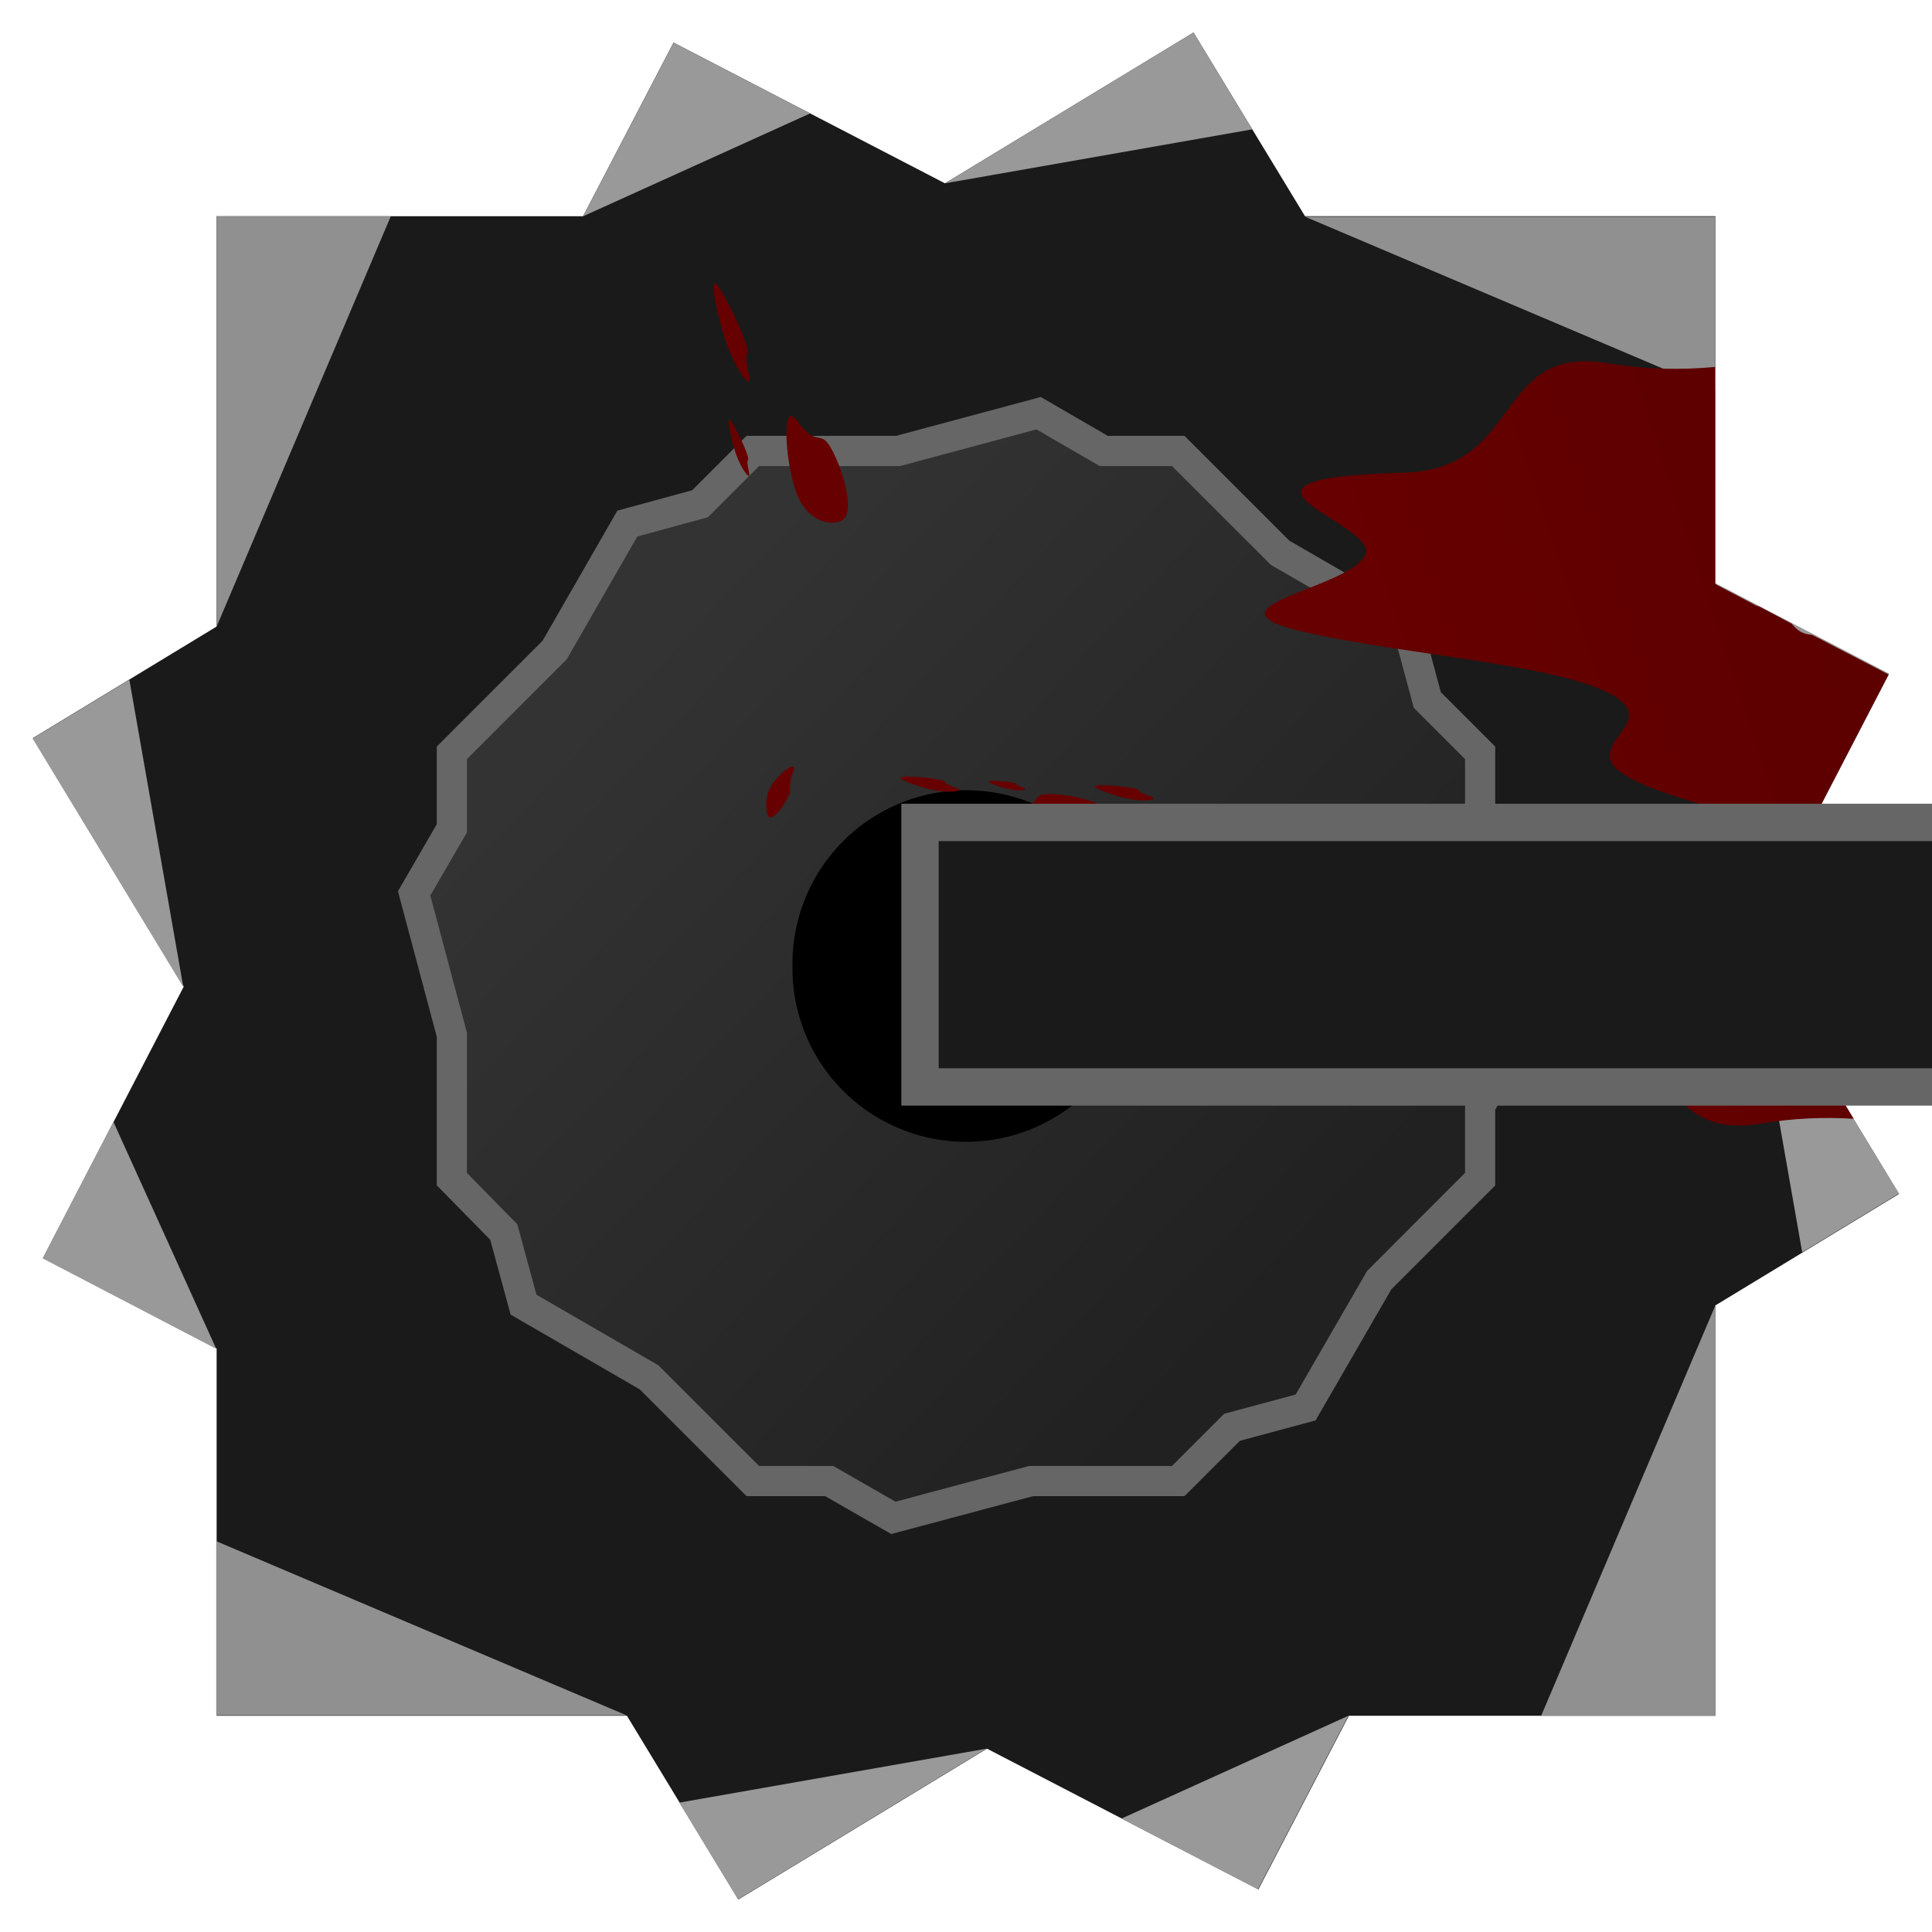
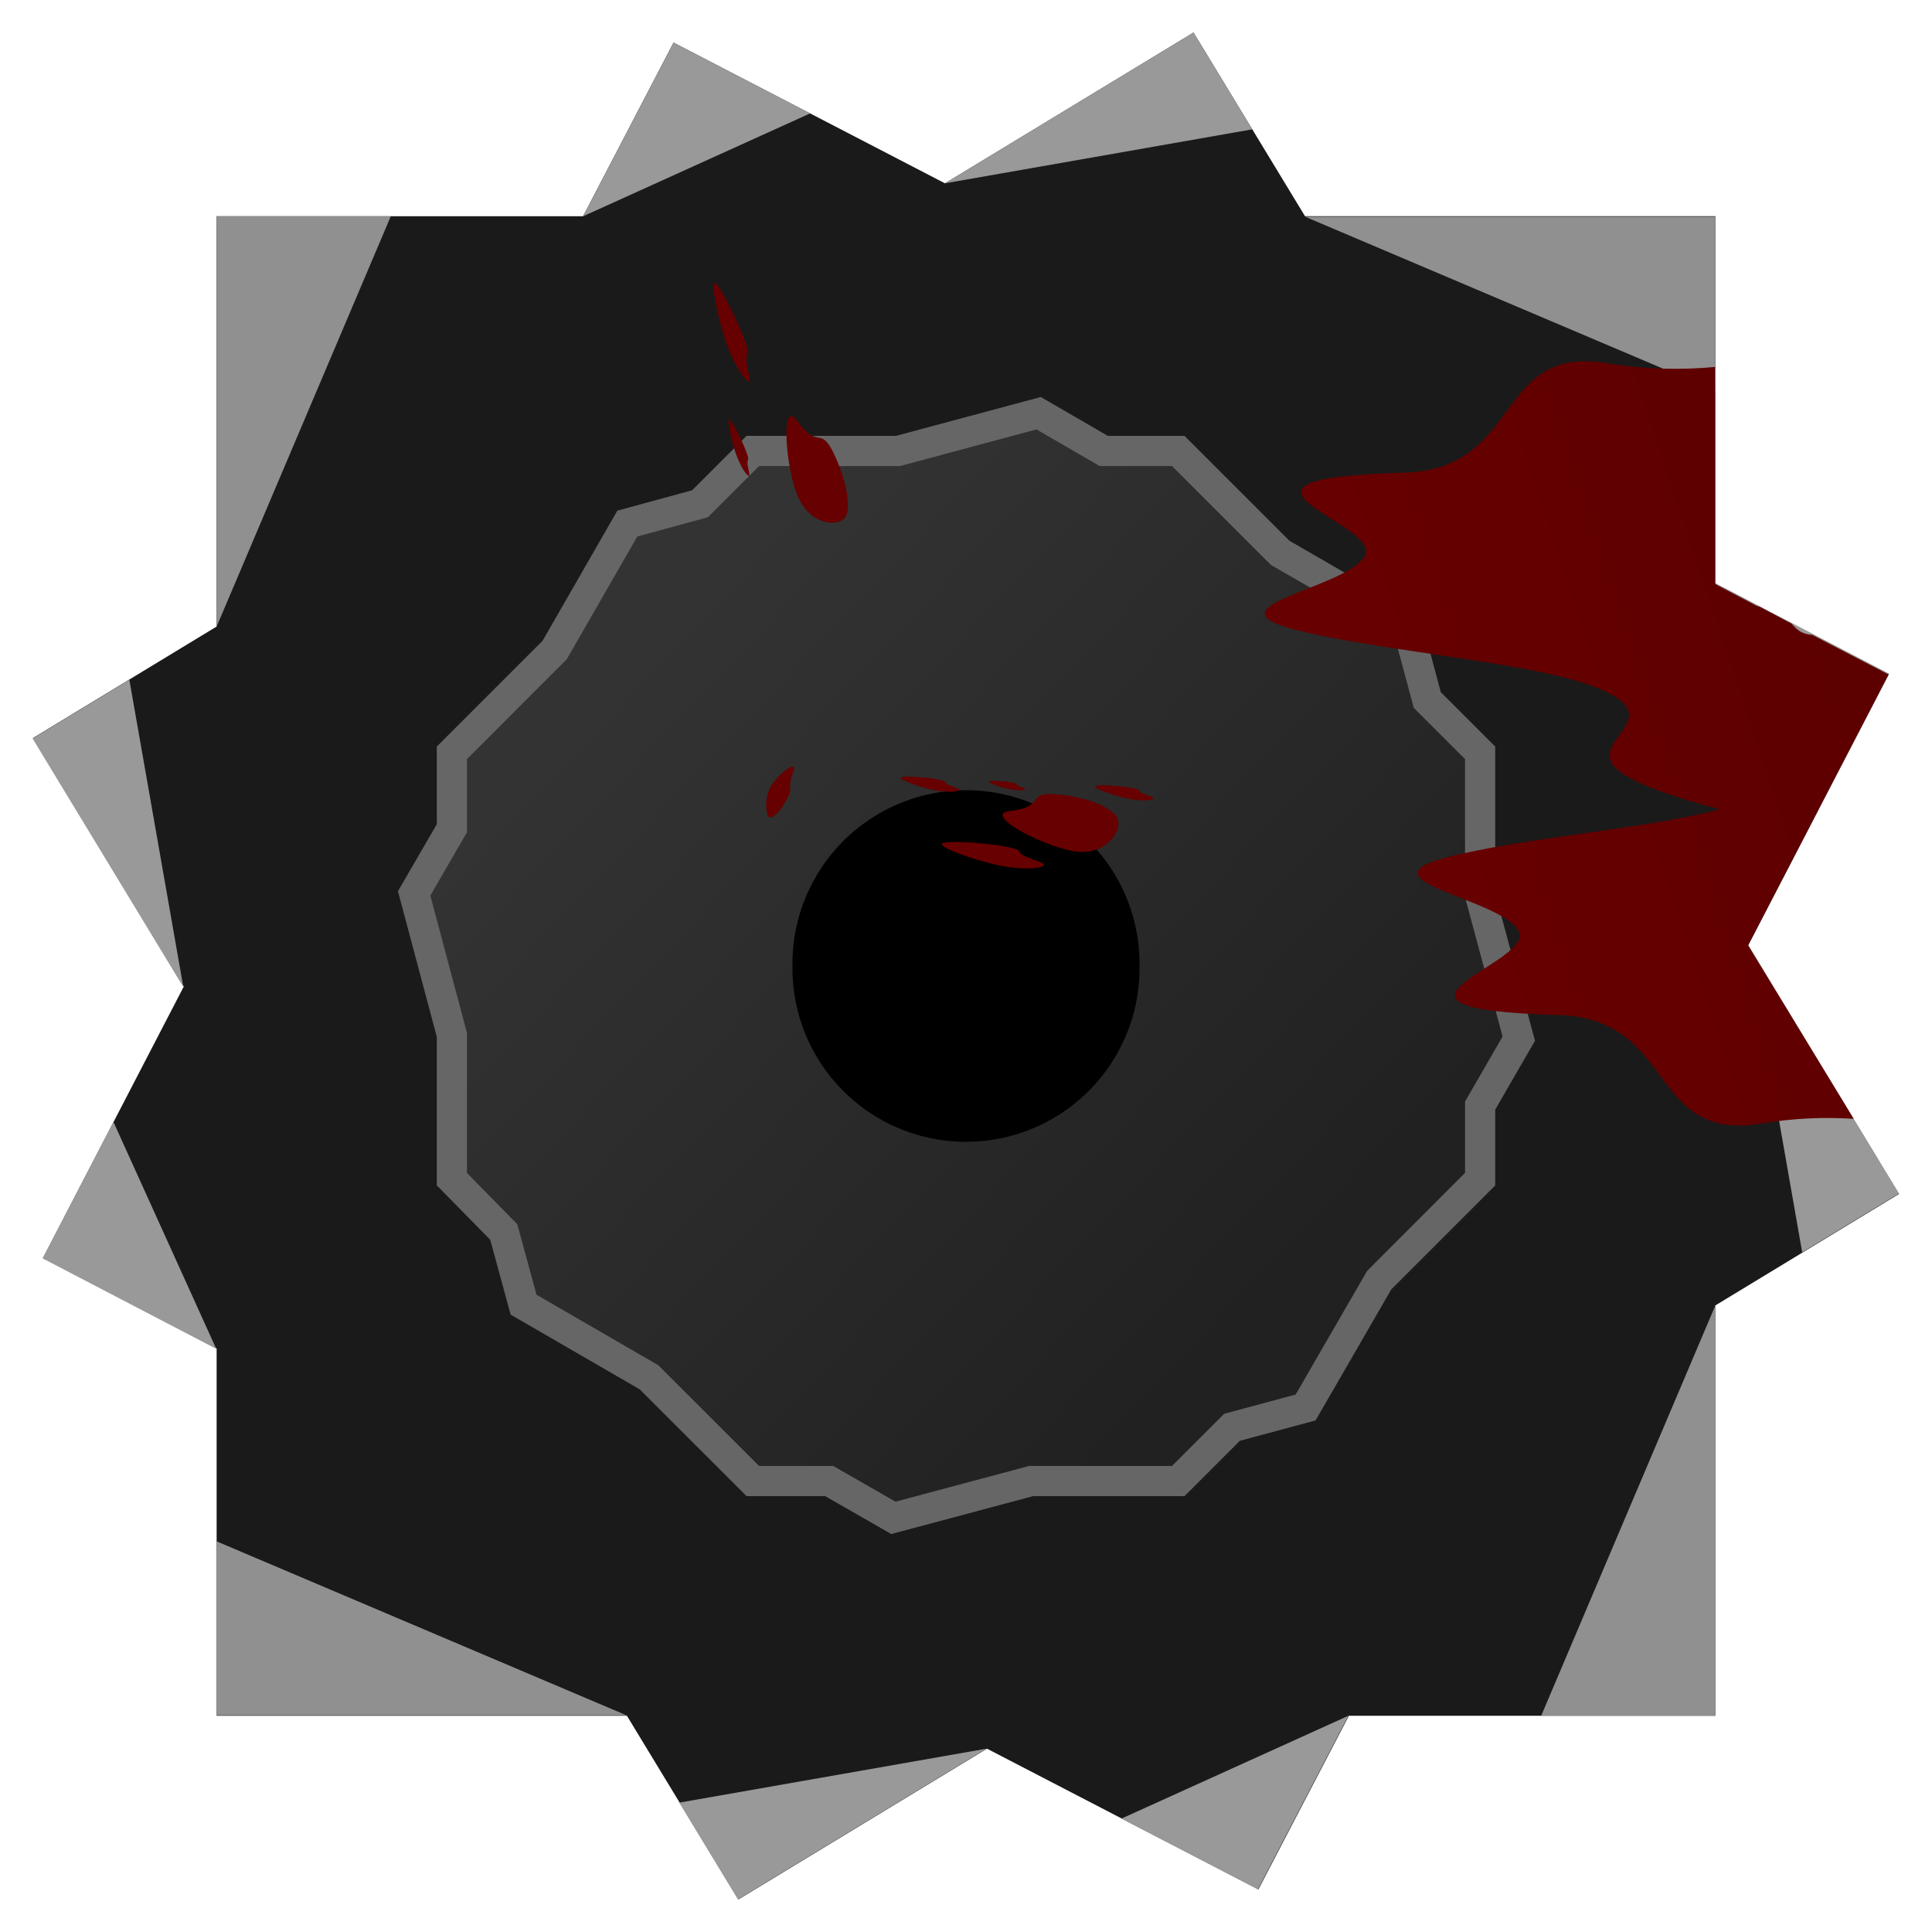
<svg xmlns="http://www.w3.org/2000/svg" xmlns:xlink="http://www.w3.org/1999/xlink" width="64" height="64" id="svg2" version="1.1">
  <defs id="defs4">
    <linearGradient id="linearGradient3813">
      <stop style="stop-color:#333333;stop-opacity:1;" offset="0" id="stop3815" />
      <stop style="stop-color:#212121;stop-opacity:1" offset="1" id="stop3817" />
    </linearGradient>
    <linearGradient xlink:href="#linearGradient3813" id="linearGradient3819" x1="21.071" y1="21.679" x2="42.857" y2="42.214" gradientUnits="userSpaceOnUse" />
    <linearGradient xlink:href="#linearGradient6040" id="linearGradient3662" gradientUnits="userSpaceOnUse" gradientTransform="matrix(8.537625,0,0,3.247898,-5575.981,-849.4344)" x1="662.012" y1="575.216" x2="658.884" y2="575.612" />
    <linearGradient id="linearGradient6040">
      <stop id="stop6042" offset="0" style="stop-color:#550000;stop-opacity:1" />
      <stop id="stop6044" offset="1" style="stop-color:#670000;stop-opacity:1" />
    </linearGradient>
    <linearGradient xlink:href="#linearGradient6040" id="linearGradient3877" gradientUnits="userSpaceOnUse" gradientTransform="matrix(8.537625,0,0,3.247898,-5575.981,-1837.797)" x1="662.012" y1="575.216" x2="658.884" y2="575.612" />
    <linearGradient xlink:href="#linearGradient5214" id="linearGradient3737" gradientUnits="userSpaceOnUse" gradientTransform="matrix(-1.224683,0,0,1.224683,1761.531,40.34291)" x1="661.607" y1="575.01" x2="658.884" y2="575.612" />
    <linearGradient id="linearGradient5214">
      <stop style="stop-color:#880000;stop-opacity:1" offset="0" id="stop5216" />
      <stop style="stop-color:#670000;stop-opacity:1" offset="1" id="stop5218" />
    </linearGradient>
    <linearGradient y2="575.612" x2="658.884" y1="575.01" x1="661.607" gradientTransform="matrix(-1.194434,0.2705103,0.2705103,1.194434,642.0308,136.7868)" gradientUnits="userSpaceOnUse" id="linearGradient3847" xlink:href="#linearGradient5214" />
    <linearGradient xlink:href="#linearGradient5214" id="linearGradient3909" gradientUnits="userSpaceOnUse" gradientTransform="matrix(-1.194434,0.2705103,0.2705103,1.194434,642.0308,-851.5754)" x1="661.607" y1="575.01" x2="658.884" y2="575.612" />
    <linearGradient xlink:href="#linearGradient5214" id="linearGradient3912" gradientUnits="userSpaceOnUse" gradientTransform="matrix(-1.194434,0.2705103,0.2705103,1.194434,637.6558,136.6975)" x1="661.607" y1="575.01" x2="658.884" y2="575.612" />
  </defs>
  <g id="layer1" transform="translate(0,-988.3622)">
    <path style="fill:#1a1a1a;fill-opacity:1;stroke:none" d="m 39.537,989.44 -8.234,4.995 -8.991,-4.662 -2.997,5.752 -12.139,0 0,13.592 -6.084,3.693 4.995,8.234 -4.662,8.99 5.751,2.997 0,12.169 13.592,0 3.693,6.084 8.234,-4.995 8.991,4.662 2.997,-5.752 12.139,0 0,-13.592 6.084,-3.693 -4.995,-8.234 4.662,-8.99 -5.751,-2.997 0,-12.169 -13.592,0 -3.693,-6.084 z" id="rect2985" />
    <path style="fill:url(#linearGradient3819);fill-opacity:1;stroke:#666666;stroke-width:1;stroke-miterlimit:4;stroke-opacity:1" d="M 34.406 13.688 L 29.75 14.938 L 24.938 14.938 L 23.188 16.688 L 20.781 17.344 L 18.375 21.531 L 14.969 24.938 L 14.969 27.438 L 13.719 29.594 L 14.969 34.281 L 14.969 39.062 L 16.688 40.812 L 17.344 43.219 L 21.5 45.625 L 24.938 49.062 L 27.469 49.062 L 29.594 50.281 L 34.156 49.062 L 39.031 49.062 L 40.812 47.281 L 43.25 46.625 L 45.688 42.406 L 49.031 39.062 L 49.031 36.625 L 50.312 34.406 L 49.031 29.656 L 49.031 24.938 L 47.281 23.188 L 46.625 20.75 L 42.406 18.312 L 39.031 14.938 L 36.562 14.938 L 34.406 13.688 z " transform="translate(0,988.3622)" id="path3801" />
    <path style="fill:#000000;fill-opacity:1;stroke:none" id="path2992" d="m -82.833,37.105 a 5.935,5.935 0 1 1 -11.869,0 5.935,5.935 0 1 1 11.869,0 z" transform="matrix(0.9686735,0,0,0.9686735,117.9864,984.4198)" />
    <path id="path2994" d="m 39.537,989.44 -8.234,4.995 10.18,-1.788 z" style="fill:#999999;fill-opacity:1;stroke:none" />
    <path id="path2998" d="m 26.837,992.119 -4.523,-2.345 -2.997,5.752 z" style="fill:#999999;fill-opacity:1;stroke:none" />
    <path style="fill:#999999;fill-opacity:1;stroke:none" d="m 1.078,1012.825 4.995,8.234 -1.788,-10.18 z" id="path3006" />
    <path style="fill:#999999;fill-opacity:1;stroke:none" d="m 3.757,1025.525 -2.345,4.523 5.752,2.997 z" id="path3008" />
    <path style="fill:#909090;fill-opacity:1;stroke:none" d="m 7.163,1039.416 0,5.769 13.592,0 z" id="path3010" />
    <path style="fill:#999999;fill-opacity:1;stroke:none" d="m 24.447,1051.284 8.234,-4.995 -10.18,1.788 z" id="path3014" />
    <path style="fill:#999999;fill-opacity:1;stroke:none" d="m 37.148,1048.606 4.523,2.345 2.997,-5.752 z" id="path3016" />
    <path id="path3018" d="m 62.907,1027.9 -4.995,-8.234 1.788,10.18 z" style="fill:#999999;fill-opacity:1;stroke:none" />
    <path id="path3020" d="m 60.228,1015.199 2.345,-4.523 -5.752,-2.997 z" style="fill:#999999;fill-opacity:1;stroke:none" />
    <path id="path3022" d="m 56.822,1001.309 0,-5.769 -13.592,0 z" style="fill:#909090;fill-opacity:1;stroke:none" />
    <path style="fill:#909090;fill-opacity:1;stroke:none" d="m 51.054,1045.199 5.769,0 0,-13.592 z" id="path3026" />
    <path style="color:#000000;fill:#670000;fill-opacity:1;fill-rule:nonzero;stroke:none;marker:none;visibility:visible;display:inline;overflow:visible;enable-background:accumulate" d="m 26.273,1013.948 c -0.219,0.567 0.019,0.468 -0.194,0.868 -0.213,0.401 -0.484,0.686 -0.595,0.617 -0.111,-0.069 -0.178,-0.587 0.04,-0.997 0.218,-0.41 0.939,-0.979 0.749,-0.488 z" id="path5627-2" />
    <path style="color:#000000;fill:#670000;fill-opacity:1;fill-rule:nonzero;stroke:none;marker:none;visibility:visible;display:inline;overflow:visible;enable-background:accumulate" d="m 33.758,1016.562 c 0.091,0.24 1.005,0.366 0.798,0.487 -0.208,0.12 -0.912,0.106 -1.565,-0.04 -0.652,-0.146 -1.982,-0.591 -1.769,-0.714 0.21,-0.124 2.458,0.059 2.537,0.267 z" id="path6053" />
    <path style="color:#000000;fill:#670000;fill-opacity:1;fill-rule:nonzero;stroke:none;marker:none;visibility:visible;display:inline;overflow:visible;enable-background:accumulate" d="m 31.301,1014.265 c 0.055,0.138 0.575,0.209 0.457,0.279 -0.118,0.069 -0.522,0.06 -0.896,-0.023 -0.372,-0.083 -1.135,-0.338 -1.013,-0.409 0.121,-0.071 1.407,0.034 1.452,0.153 z" id="path5653-9" />
    <path style="color:#000000;fill:#670000;fill-opacity:1;fill-rule:nonzero;stroke:none;marker:none;visibility:visible;display:inline;overflow:visible;enable-background:accumulate" d="m 37.743,1014.551 c 0.055,0.138 0.575,0.209 0.456,0.279 -0.118,0.07 -0.521,0.061 -0.896,-0.023 -0.372,-0.083 -1.135,-0.338 -1.013,-0.409 0.121,-0.07 1.407,0.034 1.452,0.153 z" id="path6051" />
    <path id="path6049" d="m 33.467,1015.223 c 1.173,-0.121 0.518,-0.619 1.476,-0.554 0.958,0.064 1.912,0.422 2.076,0.796 0.165,0.373 -0.303,1.179 -1.284,1.113 -0.981,-0.067 -3.282,-1.248 -2.269,-1.354 z" style="color:#000000;fill:#670000;fill-opacity:1;fill-rule:nonzero;stroke:none;marker:none;visibility:visible;display:inline;overflow:visible;enable-background:accumulate" />
    <path id="path5659-3" d="m 33.672,1014.337 c 0.029,0.085 0.36,0.131 0.29,0.175 -0.075,0.043 -0.328,0.038 -0.56,-0.013 -0.233,-0.052 -0.709,-0.212 -0.634,-0.256 0.08,-0.044 0.88,0.021 0.909,0.096 z" style="color:#000000;fill:#670000;fill-opacity:1;fill-rule:nonzero;stroke:none;marker:none;visibility:visible;display:inline;overflow:visible;enable-background:accumulate" />
    <path style="color:#000000;fill:#670000;fill-opacity:1;fill-rule:nonzero;stroke:none;marker:none;visibility:visible;display:inline;overflow:visible;enable-background:accumulate" d="m 24.759,1000.068 c -0.146,0.19 0.21,1.039 0.011,0.916 -0.2,-0.124 -0.54,-0.741 -0.75,-1.374 -0.21,-0.632 -0.52,-1.988 -0.315,-1.861 0.204,0.125 1.182,2.156 1.056,2.32 z" id="path6169" />
    <path style="color:#000000;fill:#670000;fill-opacity:1;fill-rule:nonzero;stroke:none;marker:none;visibility:visible;display:inline;overflow:visible;enable-background:accumulate" d="m 24.78,1003.596 c -0.082,0.111 0.121,0.594 0.006,0.523 -0.114,-0.07 -0.309,-0.424 -0.429,-0.786 -0.12,-0.36 -0.298,-1.138 -0.181,-1.065 0.117,0.072 0.676,1.234 0.604,1.328 z" id="path6175" />
    <path id="path6179" d="m 26.416,1002.31 c 0.683,0.96 0.752,0.163 1.18,1.024 0.428,0.859 0.62,1.85 0.404,2.164 -0.215,0.314 -1.091,0.281 -1.529,-0.6 -0.438,-0.88 -0.646,-3.417 -0.056,-2.588 z" style="color:#000000;fill:#670000;fill-opacity:1;fill-rule:nonzero;stroke:none;marker:none;visibility:visible;display:inline;overflow:visible;enable-background:accumulate" />
    <path style="color:#000000;fill:url(#linearGradient3877);fill-opacity:1;fill-rule:nonzero;stroke:none;marker:none;visibility:visible;display:inline;overflow:visible;enable-background:accumulate" d="M 52.594 11.969 C 49.588 11.901 50.209 15.554 46.531 15.656 C 39.341 15.857 45.785 17.329 45.219 18.406 C 44.652 19.483 39.919 20.076 42.844 20.844 C 45.84 21.63 51.262 21.942 53.25 22.938 C 55.238 23.933 52.277 24.631 53.75 25.625 C 54.378 26.049 55.648 26.457 56.969 26.812 C 54.481 27.465 50.373 27.759 47.906 28.406 C 44.981 29.174 49.746 29.767 50.312 30.844 C 50.879 31.921 44.434 33.424 51.625 33.625 C 55.548 33.734 54.583 37.853 58.344 37.219 C 59.422 37.037 60.426 37.001 61.406 37.062 L 57.906 31.312 L 62.562 22.344 L 60.031 21.031 C 59.664 21.005 59.522 20.849 59.375 20.688 L 59.344 20.656 L 58.281 20.094 C 58.185 20.074 58.117 20.035 58.062 20 L 56.812 19.344 L 56.812 12.156 C 55.693 12.26 54.5 12.242 53.25 12.031 C 53.015 11.992 52.794 11.973 52.594 11.969 z " id="path3868" transform="translate(0,988.3622)" />
    <path id="path3000" d="m 12.946,995.525 -5.769,0 0,13.592 z" style="fill:#909090;fill-opacity:1;stroke:none" />
-     <path style="fill:#1a1a1a;fill-opacity:1;stroke:#666666;stroke-width:1.237;stroke-miterlimit:4;stroke-opacity:1" d="m 30.476,1015.606 109.406,0 0,8.763 -109.406,0 0,-4.381 z" id="rect3914" />
+     <path style="fill:#1a1a1a;fill-opacity:1;stroke:#666666;stroke-width:1.048;stroke-miterlimit:4;stroke-opacity:1" d="m 168.477,1024.716 -98.952,0 0,-6.952 98.952,0 0,3.476 z" id="rect3914" />
+     <path style="fill:#1a1a1a;fill-opacity:1;stroke:#666666;stroke-width:1;stroke-miterlimit:4;stroke-opacity:1;stroke-dasharray:none" id="path3917" d="m 113.895,-2.544 a 7.197,7.197 0 1 1 -14.395,0 7.197,7.197 0 1 1 14.395,0 z" transform="translate(0,988.3622)" />
  </g>
</svg>
